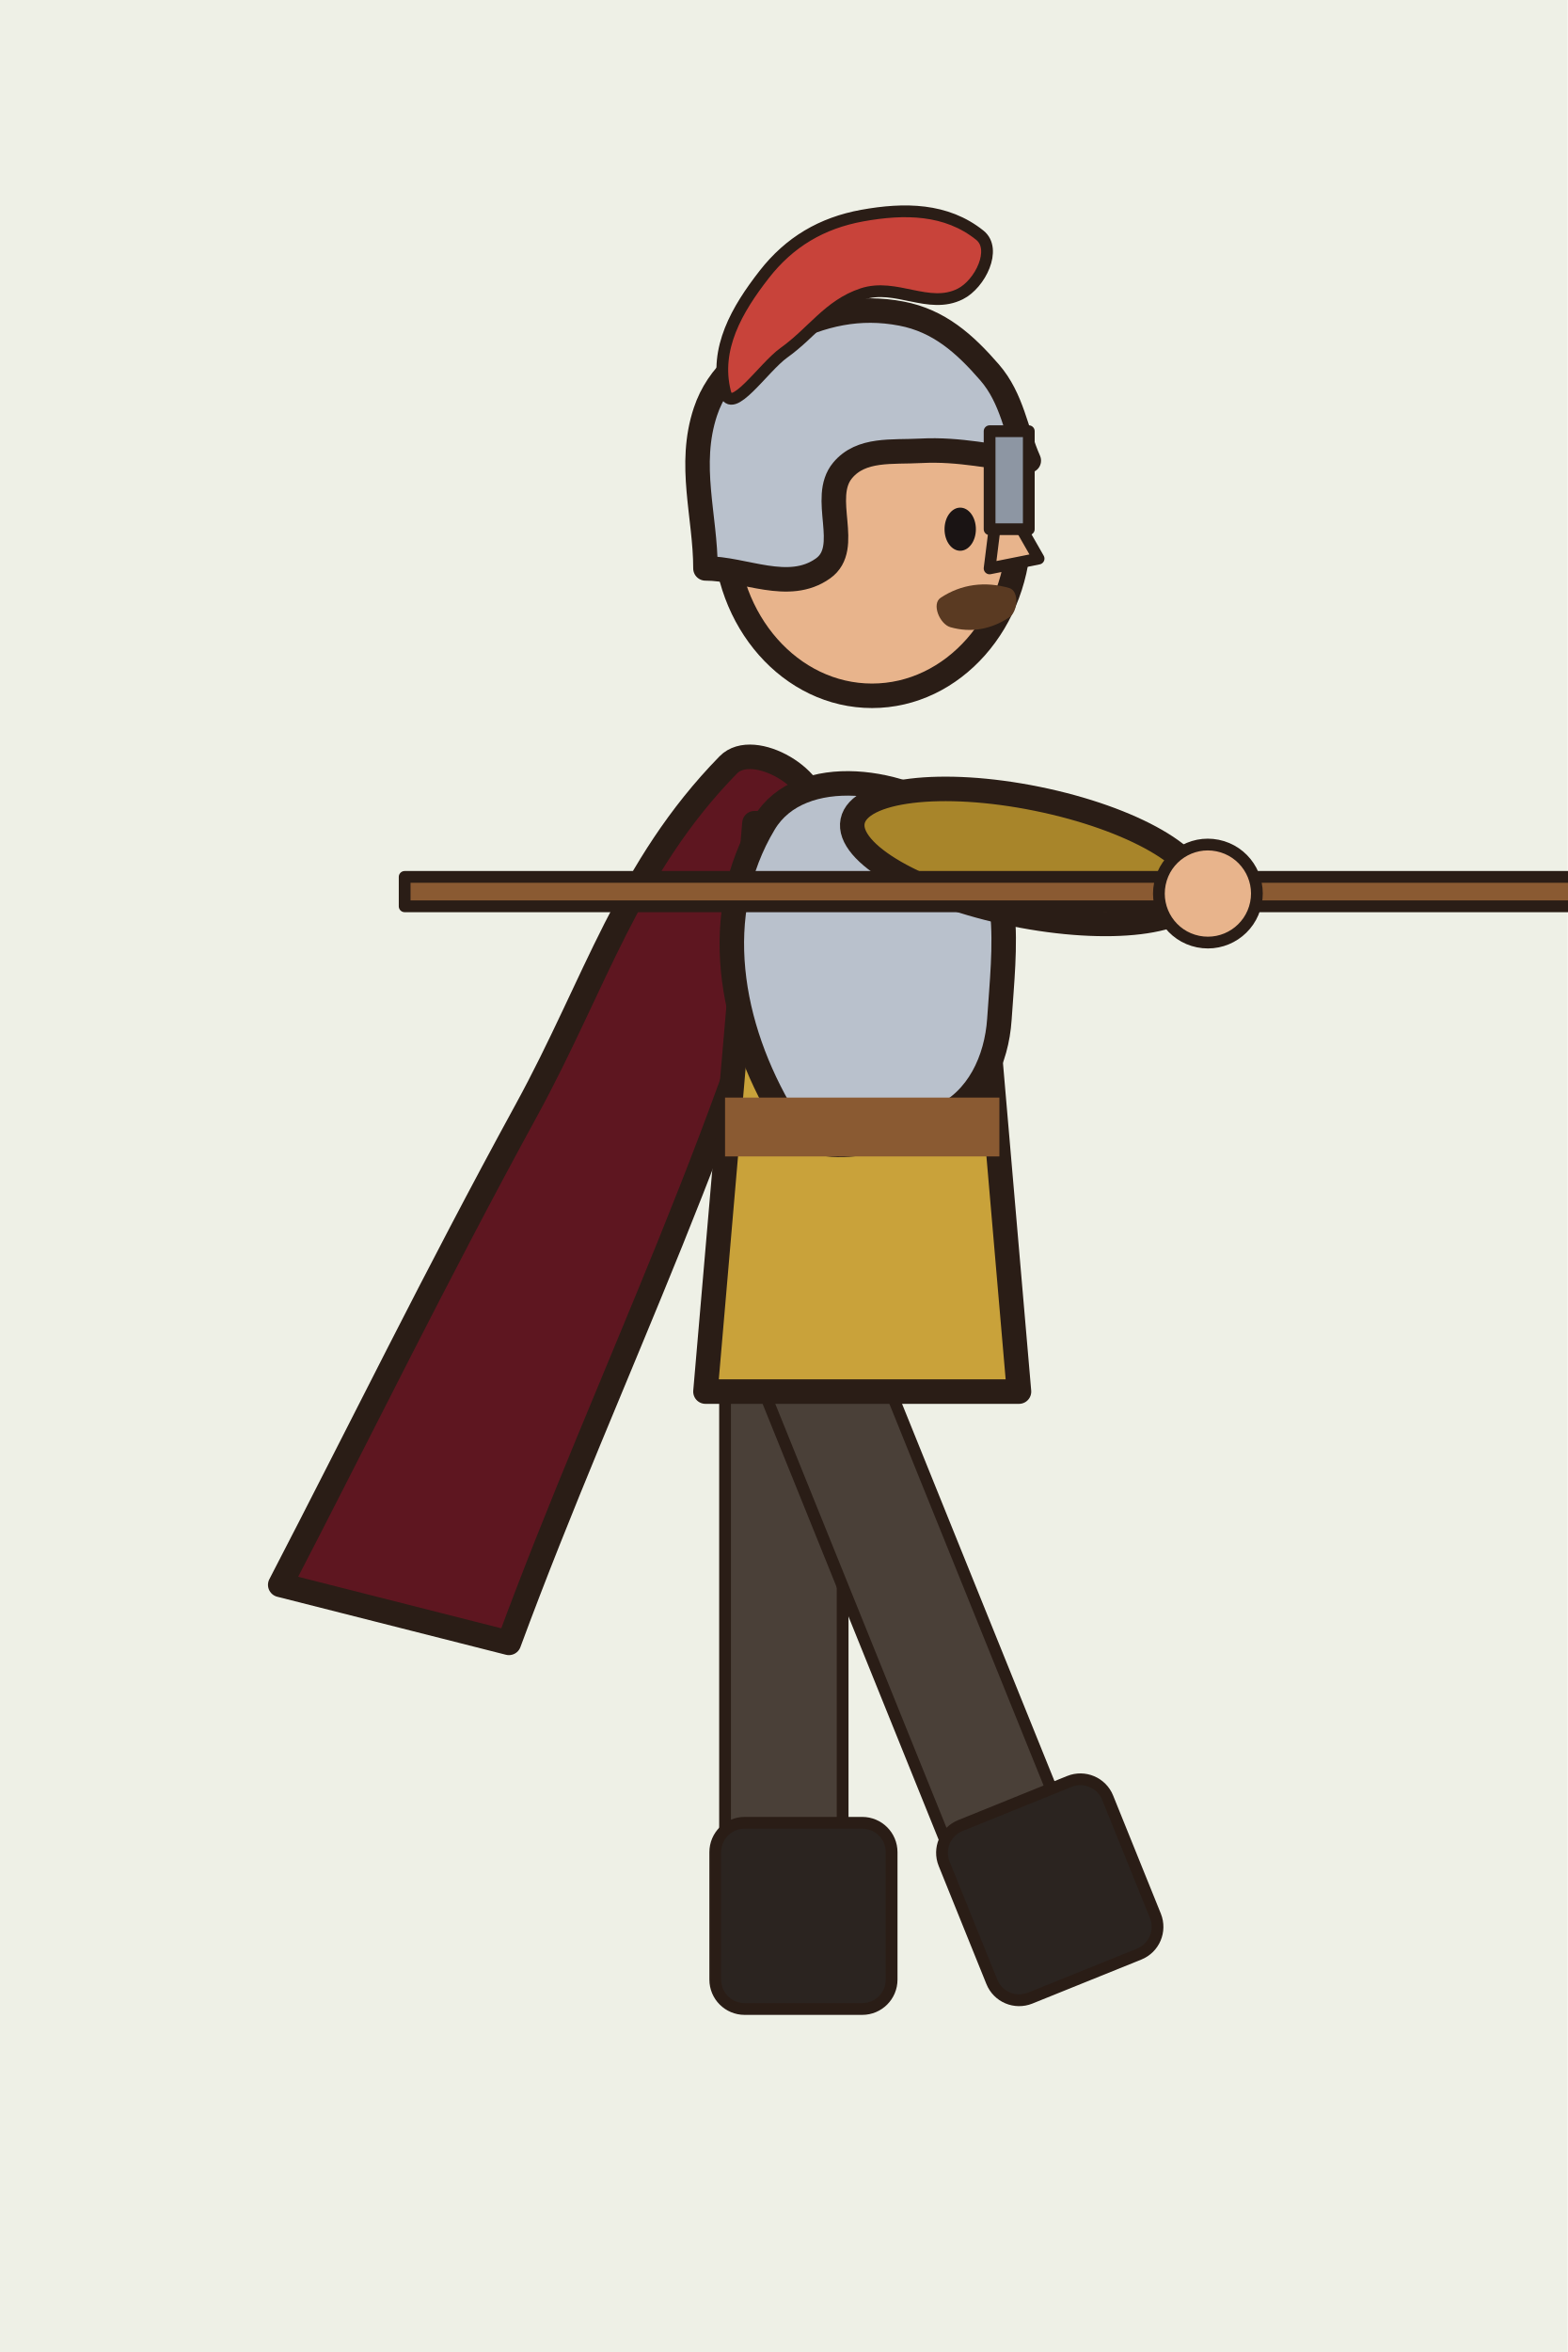
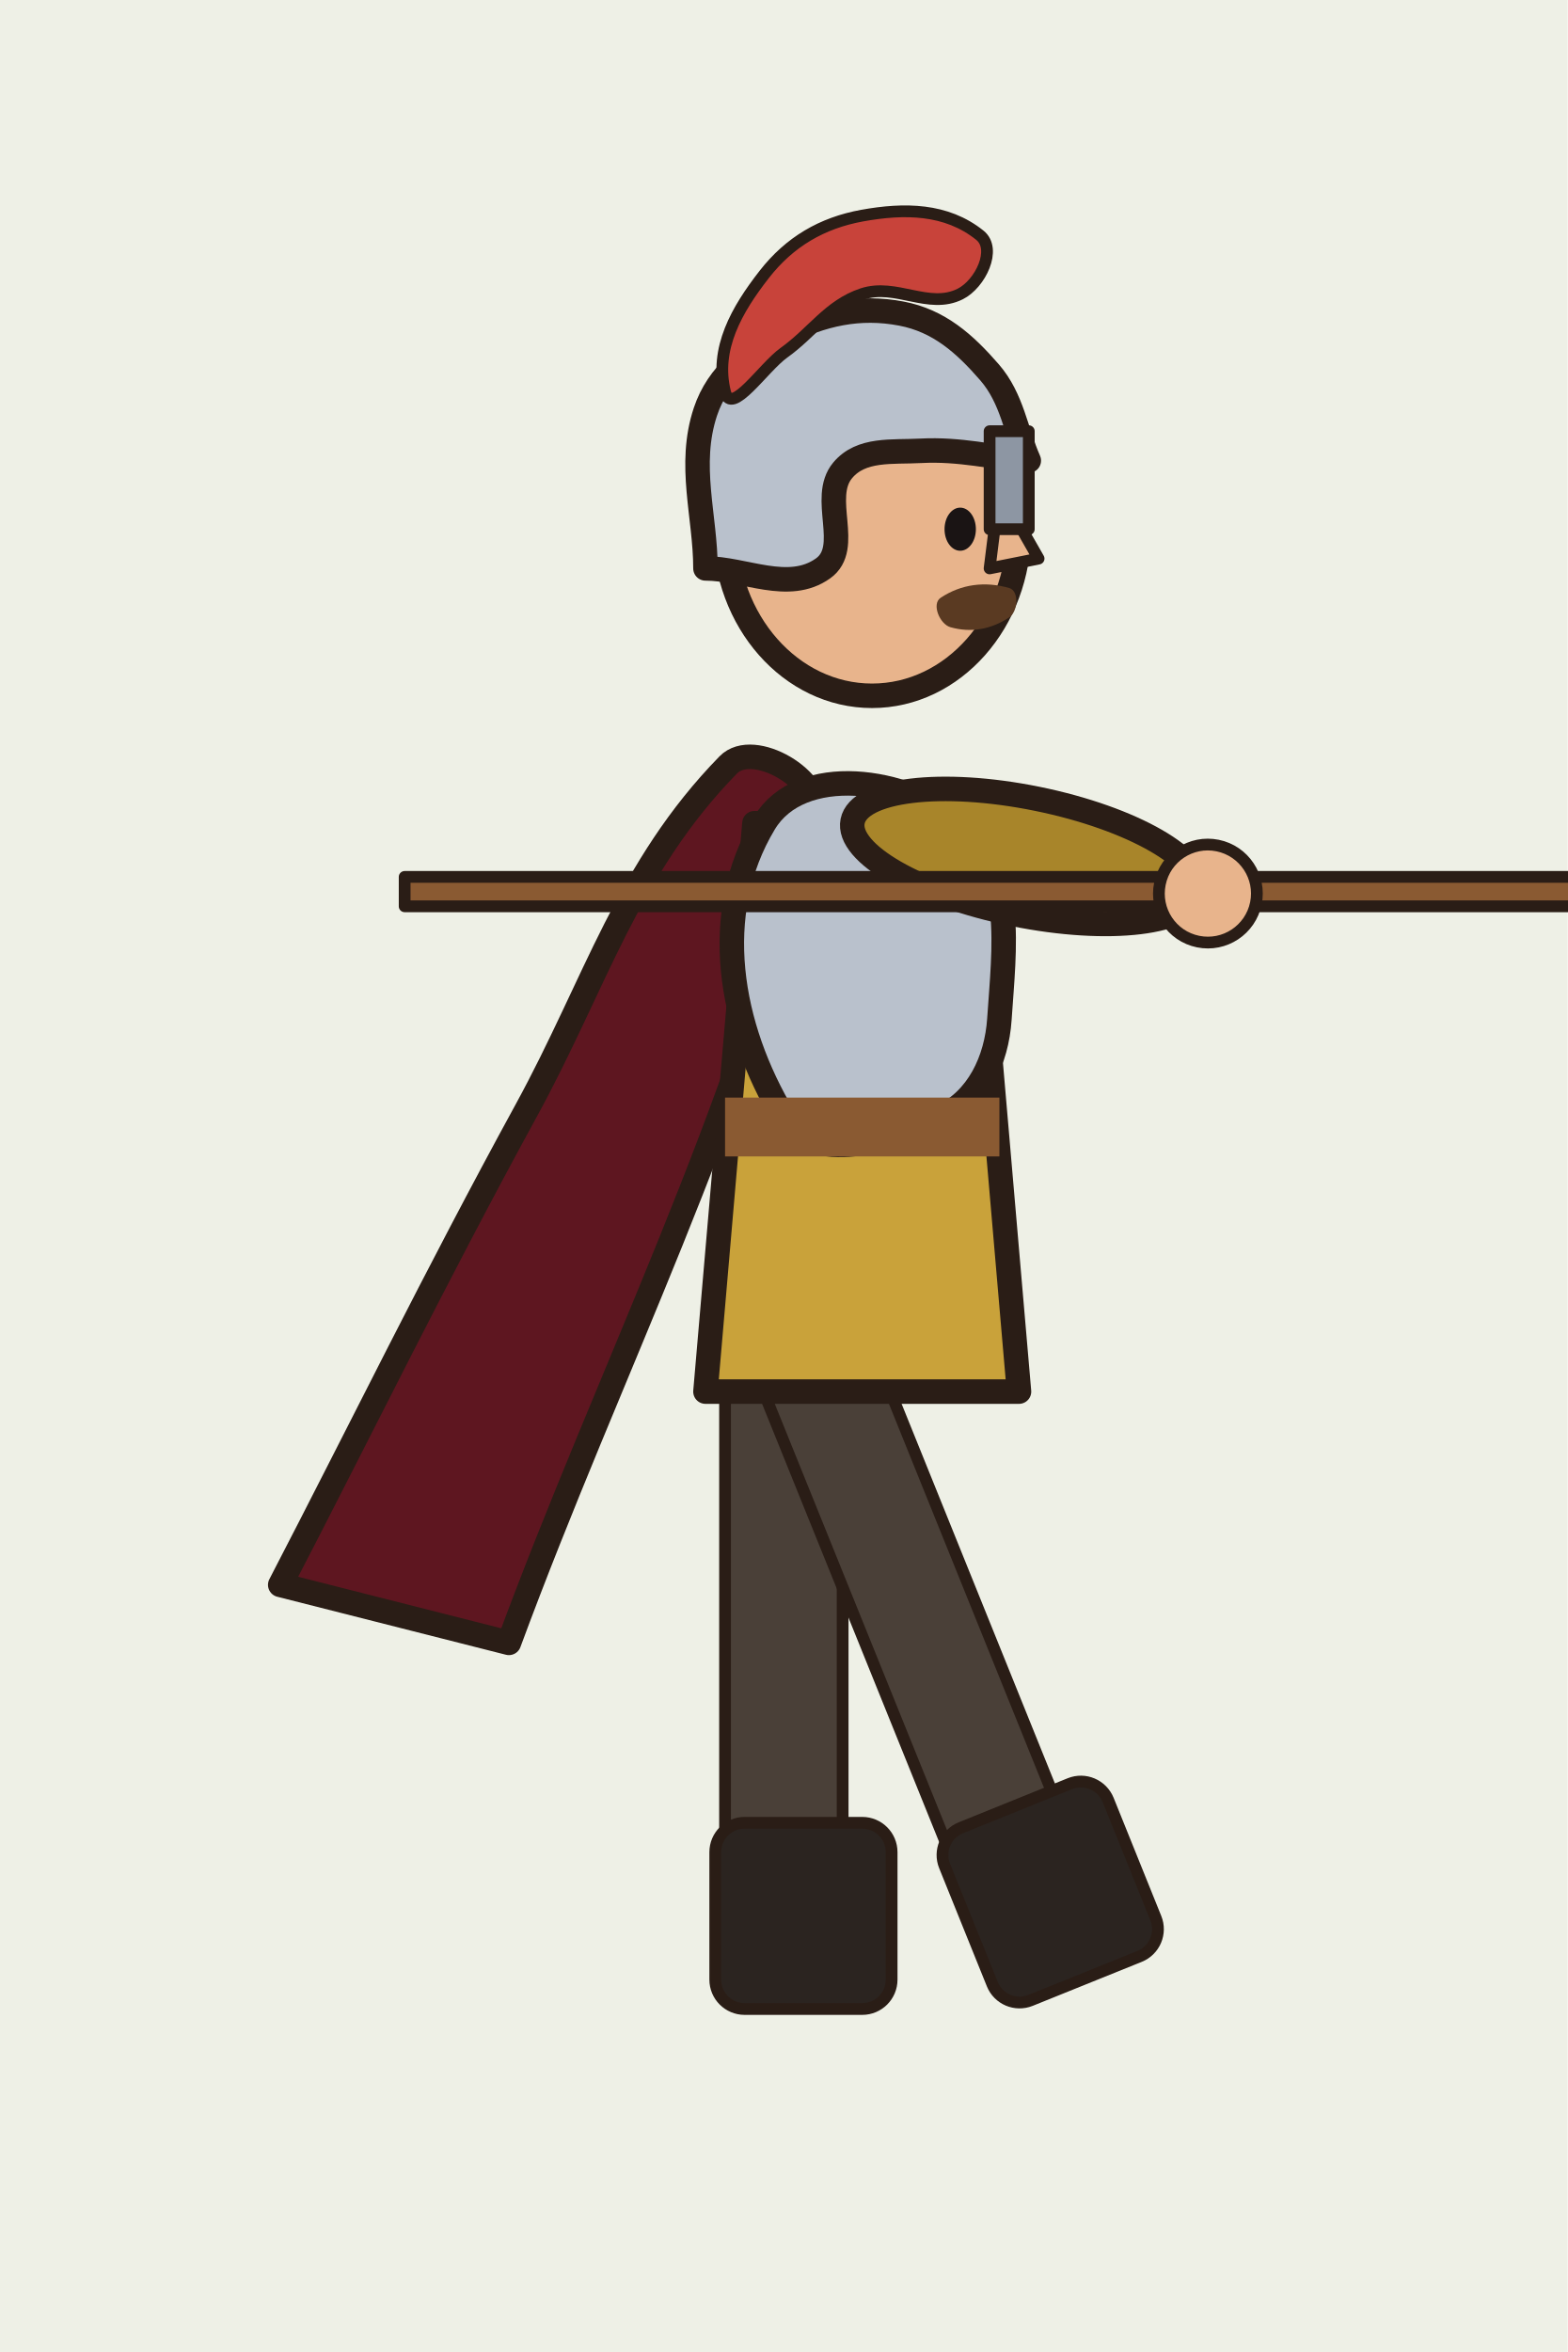
<svg xmlns="http://www.w3.org/2000/svg" xmlns:xlink="http://www.w3.org/1999/xlink" width="80" height="120" viewBox="0 0 160 240">
  <defs>
    <g id="L1">
      <g>
        <path d="M74.33 78.05C76.89 75.42 84.02 79.63 83.13 83.19C75.27 114.63 62.34 139.49 51.94 167.64C44.16 165.66 36.38 163.69 28.6 161.72C36.98 145.57 44.31 130.51 53.74 113.26C60.78 100.38 64.06 88.55 74.33 78.05Z" fill="#5e1620" />
        <path d="M74.33 78.05C76.89 75.42 84.02 79.63 83.13 83.19C75.27 114.63 62.34 139.49 51.94 167.64C44.16 165.66 36.38 163.69 28.6 161.72C36.98 145.57 44.31 130.51 53.74 113.26C60.78 100.38 64.06 88.55 74.33 78.05Z" fill="none" stroke="#2a1d16" stroke-width="2.5" stroke-linejoin="round" stroke-linecap="round" />
        <path d="M95 101C95 110.94 92.31 119 89 119C85.69 119 83 110.94 83 101C83 91.06 85.69 83 89 83C92.31 83 95 91.06 95 101Z" fill="#a8852a" />
        <path d="M95 101C95 110.94 92.31 119 89 119C85.69 119 83 110.94 83 101C83 91.06 85.69 83 89 83C92.31 83 95 91.06 95 101Z" fill="none" stroke="#2a1d16" stroke-width="2.5" stroke-linejoin="round" stroke-linecap="round" />
        <path d="M95 120C95 122.76 92.76 125 90 125C87.24 125 85 122.76 85 120C85 117.24 87.24 115 90 115C92.76 115 95 117.24 95 120Z" fill="#e8b48c" />
        <path d="M95 120C95 122.76 92.76 125 90 125C87.24 125 85 122.76 85 120C85 117.24 87.24 115 90 115C92.76 115 95 117.24 95 120Z" fill="none" stroke="#2a1d16" stroke-width="1.2" stroke-linejoin="round" stroke-linecap="round" />
        <path d="M74 128C78 128 82 128 86 128C86 148.67 86 169.33 86 190C82 190 78 190 74 190C74 169.33 74 148.67 74 128Z" fill="#4a4038" />
        <path d="M74 128C78 128 82 128 86 128C86 148.67 86 169.33 86 190C82 190 78 190 74 190C74 169.33 74 148.67 74 128Z" fill="none" stroke="#2a1d16" stroke-width="1.2" stroke-linejoin="round" stroke-linecap="round" />
        <path d="M76 186C80 186 84 186 88 186C89.66 186 91 187.34 91 189C91 193.33 91 197.67 91 202C91 203.66 89.66 205 88 205C84 205 80 205 76 205C74.34 205 73 203.66 73 202C73 197.67 73 193.33 73 189C73 187.34 74.34 186 76 186Z" fill="#2b2420" />
        <path d="M76 186C80 186 84 186 88 186C89.66 186 91 187.34 91 189C91 193.33 91 197.67 91 202C91 203.66 89.66 205 88 205C84 205 80 205 76 205C74.34 205 73 203.66 73 202C73 197.67 73 193.33 73 189C73 187.34 74.34 186 76 186Z" fill="none" stroke="#2a1d16" stroke-width="1.2" stroke-linejoin="round" stroke-linecap="round" />
-         <path d="M74.44 133.25C78.15 131.75 81.85 130.25 85.56 128.75C93.3 147.91 101.05 167.08 108.79 186.24C105.08 187.74 101.37 189.23 97.66 190.73C89.92 171.57 82.18 152.41 74.44 133.25Z" fill="#4a4038" />
-         <path d="M74.44 133.25C78.15 131.75 81.85 130.25 85.56 128.75C93.3 147.91 101.05 167.08 108.79 186.24C105.08 187.74 101.37 189.23 97.66 190.73C89.92 171.57 82.18 152.41 74.44 133.25Z" fill="none" stroke="#2a1d16" stroke-width="1.2" stroke-linejoin="round" stroke-linecap="round" />
-         <path d="M98.02 186.28C101.73 184.78 105.44 183.28 109.14 181.78C110.68 181.16 112.43 181.9 113.05 183.44C114.67 187.46 116.3 191.47 117.92 195.49C118.54 197.03 117.8 198.78 116.26 199.4C112.55 200.89 108.84 202.39 105.14 203.89C103.6 204.51 101.85 203.77 101.23 202.23C99.61 198.22 97.98 194.2 96.36 190.18C95.74 188.64 96.48 186.9 98.02 186.28Z" fill="#2b2420" />
-         <path d="M98.02 186.28C101.73 184.78 105.44 183.28 109.14 181.78C110.68 181.16 112.43 181.9 113.05 183.44C114.67 187.46 116.3 191.47 117.92 195.49C118.54 197.03 117.8 198.78 116.26 199.4C112.55 200.89 108.84 202.39 105.14 203.89C103.6 204.51 101.85 203.77 101.23 202.23C99.61 198.22 97.98 194.2 96.36 190.18C95.74 188.64 96.48 186.9 98.02 186.28Z" fill="none" stroke="#2a1d16" stroke-width="1.2" stroke-linejoin="round" stroke-linecap="round" />
+         <path d="M74.48 133.48C78.19 131.98 81.9 130.48 85.61 128.98C93.35 148.15 101.09 167.31 108.83 186.47C105.13 187.97 101.42 189.47 97.71 190.96C89.97 171.8 82.22 152.64 74.48 133.48Z" fill="#4a4038" />
+         <path d="M74.48 133.48C78.19 131.98 81.9 130.48 85.61 128.98C93.35 148.15 101.09 167.31 108.83 186.47C105.13 187.97 101.42 189.47 97.71 190.96C89.97 171.8 82.22 152.64 74.48 133.48Z" fill="none" stroke="#2a1d16" stroke-width="1.2" stroke-linejoin="round" stroke-linecap="round" />
+         <path d="M98.06 186.51C101.77 185.01 105.48 183.51 109.19 182.01C110.73 181.39 112.47 182.13 113.1 183.67C114.72 187.69 116.34 191.7 117.96 195.72C118.59 197.26 117.84 199.01 116.31 199.63C112.6 201.13 108.89 202.62 105.18 204.12C103.64 204.74 101.9 204 101.28 202.47C99.65 198.45 98.03 194.43 96.41 190.41C95.79 188.88 96.53 187.13 98.06 186.51Z" fill="#2b2420" />
+         <path d="M98.06 186.51C101.77 185.01 105.48 183.51 109.19 182.01C110.73 181.39 112.47 182.13 113.1 183.67C114.72 187.69 116.34 191.7 117.96 195.72C118.59 197.26 117.84 199.01 116.31 199.63C112.6 201.13 108.89 202.62 105.18 204.12C103.64 204.74 101.9 204 101.28 202.47C99.65 198.45 98.03 194.43 96.41 190.41C95.79 188.88 96.53 187.13 98.06 186.51Z" fill="none" stroke="#2a1d16" stroke-width="1.2" stroke-linejoin="round" stroke-linecap="round" />
        <path d="M77 84C84.33 84 91.67 84 99 84C100.67 103.33 102.33 122.67 104 142C93.33 142 82.67 142 72 142C73.67 122.67 75.33 103.33 77 84Z" fill="#c9a23a" />
        <path d="M77 84C84.33 84 91.67 84 99 84C100.67 103.33 102.33 122.67 104 142C93.33 142 82.67 142 72 142C73.67 122.67 75.33 103.33 77 84Z" fill="none" stroke="#2a1d16" stroke-width="2.5" stroke-linejoin="round" stroke-linecap="round" />
        <path d="M78 84C81.7 77.83 92.47 79.39 98 84C103.64 88.7 102.49 96.67 102 104C101.72 108.19 99.82 112.26 96 114C90.76 116.38 82.96 118.94 80 114C74.43 104.72 72.43 93.28 78 84Z" fill="#b9c1cc" />
        <path d="M78 84C81.7 77.83 92.47 79.39 98 84C103.64 88.7 102.49 96.67 102 104C101.72 108.19 99.82 112.26 96 114C90.76 116.38 82.96 118.94 80 114C74.43 104.72 72.43 93.28 78 84Z" fill="none" stroke="#2a1d16" stroke-width="2.5" stroke-linejoin="round" stroke-linecap="round" />
        <path d="M74 112C83.33 112 92.67 112 102 112C102 114 102 116 102 118C92.67 118 83.33 118 74 118C74 116 74 114 74 112Z" fill="#8a5a32" />
        <path d="M104 54C104 63.39 97.28 71 89 71C80.72 71 74 63.39 74 54C74 44.61 80.72 37 89 37C97.28 37 104 44.61 104 54Z" fill="#e8b48c" />
        <path d="M104 54C104 63.39 97.28 71 89 71C80.72 71 74 63.39 74 54C74 44.61 80.72 37 89 37C97.28 37 104 44.61 104 54Z" fill="none" stroke="#2a1d16" stroke-width="2.5" stroke-linejoin="round" stroke-linecap="round" />
        <path d="M102 50C103.33 52.33 104.67 54.67 106 57C104.33 57.33 102.67 57.67 101 58C101.33 55.33 101.67 52.67 102 50Z" fill="#e8b48c" />
        <path d="M102 50C103.33 52.33 104.67 54.67 106 57C104.33 57.33 102.67 57.67 101 58C101.33 55.33 101.67 52.67 102 50Z" fill="none" stroke="#2a1d16" stroke-width="1.2" stroke-linejoin="round" stroke-linecap="round" />
        <path d="M72 58C72 52.67 70.18 47.46 72 42C73.29 38.14 76.36 35.82 80 34C83.92 32.04 87.7 31.18 92 32C95.83 32.73 98.45 35.06 101 38C103.32 40.68 103.67 44 105 47C101.33 46.67 97.97 45.79 94 46C91.04 46.16 87.9 45.72 86 48C83.65 50.82 86.99 55.87 84 58C80.48 60.51 76 58 72 58Z" fill="#b9c1cc" />
        <path d="M72 58C72 52.67 70.18 47.46 72 42C73.29 38.14 76.36 35.82 80 34C83.92 32.04 87.7 31.18 92 32C95.83 32.73 98.45 35.06 101 38C103.32 40.68 103.67 44 105 47C101.33 46.67 97.97 45.79 94 46C91.04 46.16 87.9 45.72 86 48C83.65 50.82 86.99 55.87 84 58C80.48 60.51 76 58 72 58Z" fill="none" stroke="#2a1d16" stroke-width="2.5" stroke-linejoin="round" stroke-linecap="round" />
        <path d="M101 44C102.33 44 103.67 44 105 44C105 47.33 105 50.67 105 54C103.67 54 102.33 54 101 54C101 50.67 101 47.33 101 44Z" fill="#8d96a3" />
        <path d="M101 44C102.33 44 103.67 44 105 44C105 47.33 105 50.67 105 54C103.67 54 102.33 54 101 54C101 50.67 101 47.33 101 44Z" fill="none" stroke="#2a1d16" stroke-width="1.2" stroke-linejoin="round" stroke-linecap="round" />
        <path d="M74 40C72.9 35.58 75.2 31.59 78 28C80.58 24.69 83.87 22.75 88 22C92.31 21.22 96.58 21.26 100 24C101.78 25.42 100.04 28.98 98 30C94.78 31.61 91.42 28.86 88 30C84.58 31.14 82.93 33.91 80 36C77.89 37.51 74.63 42.52 74 40Z" fill="#c8433a" />
        <path d="M74 40C72.9 35.58 75.2 31.59 78 28C80.58 24.69 83.87 22.75 88 22C92.31 21.22 96.58 21.26 100 24C101.78 25.42 100.04 28.98 98 30C94.78 31.61 91.42 28.86 88 30C84.58 31.14 82.93 33.91 80 36C77.89 37.51 74.63 42.52 74 40Z" fill="none" stroke="#2a1d16" stroke-width="1.2" stroke-linejoin="round" stroke-linecap="round" />
        <path d="M99.6 54C99.6 55.22 98.88 56.2 98 56.2C97.12 56.2 96.4 55.22 96.4 54C96.4 52.78 97.12 51.8 98 51.8C98.88 51.8 99.6 52.78 99.6 54Z" fill="#1a1414" />
        <path d="M96 61C98.12 59.59 100.55 59.3 103 60C104.04 60.3 103.9 62.4 103 63C101.18 64.21 99.11 64.6 97 64C95.91 63.69 95.05 61.63 96 61Z" fill="#5a3a22" />
        <path d="M105.85 81.51C115.6 83.49 122.96 87.73 122.3 90.98C121.64 94.23 113.2 95.25 103.46 93.27C93.72 91.29 86.36 87.05 87.02 83.8C87.68 80.55 96.11 79.53 105.85 81.51Z" fill="#a8852a" />
        <path d="M105.85 81.51C115.6 83.49 122.96 87.73 122.3 90.98C121.64 94.23 113.2 95.25 103.46 93.27C93.72 91.29 86.36 87.05 87.02 83.8C87.68 80.55 96.11 79.53 105.85 81.51Z" fill="none" stroke="#2a1d16" stroke-width="2.5" stroke-linejoin="round" stroke-linecap="round" />
        <path d="M233.3 89.48C233.3 90.48 233.3 91.48 233.3 92.48C169.3 92.48 105.3 92.48 41.3 92.48C41.3 91.48 41.3 90.48 41.3 89.48C105.3 89.48 169.3 89.48 233.3 89.48Z" fill="#8a5a32" />
        <path d="M233.3 89.48C233.3 90.48 233.3 91.48 233.3 92.48C169.3 92.48 105.3 92.48 41.3 92.48C41.3 91.48 41.3 90.48 41.3 89.48C105.3 89.48 169.3 89.48 233.3 89.48Z" fill="none" stroke="#2a1d16" stroke-width="1.2" stroke-linejoin="round" stroke-linecap="round" />
        <path d="M247.3 90.98C242.63 92.31 237.96 93.64 233.3 94.98C231.96 93.64 230.63 92.31 229.3 90.98C230.63 89.64 231.96 88.31 233.3 86.98C237.96 88.31 242.63 89.64 247.3 90.98Z" fill="#b9c1cc" />
        <path d="M247.3 90.98C242.63 92.31 237.96 93.64 233.3 94.98C231.96 93.64 230.63 92.31 229.3 90.98C230.63 89.64 231.96 88.31 233.3 86.98C237.96 88.31 242.63 89.64 247.3 90.98Z" fill="none" stroke="#2a1d16" stroke-width="1.2" stroke-linejoin="round" stroke-linecap="round" />
        <path d="M124.27 86.28C126.98 86.83 128.73 89.47 128.18 92.17C127.63 94.88 124.99 96.63 122.28 96.08C119.57 95.53 117.83 92.89 118.38 90.18C118.93 87.47 121.57 85.73 124.27 86.28Z" fill="#e8b48c" />
        <path d="M124.27 86.28C126.98 86.83 128.73 89.47 128.18 92.17C127.63 94.88 124.99 96.63 122.28 96.08C119.57 95.53 117.83 92.89 118.38 90.18C118.93 87.47 121.57 85.73 124.27 86.28Z" fill="none" stroke="#2a1d16" stroke-width="1.2" stroke-linejoin="round" stroke-linecap="round" />
      </g>
    </g>
  </defs>
  <rect x="0" y="0" width="160" height="240" fill="#eef0e6" />
  <g data-layer="lado">
    <use href="#L1" xlink:href="#L1" />
  </g>
</svg>
